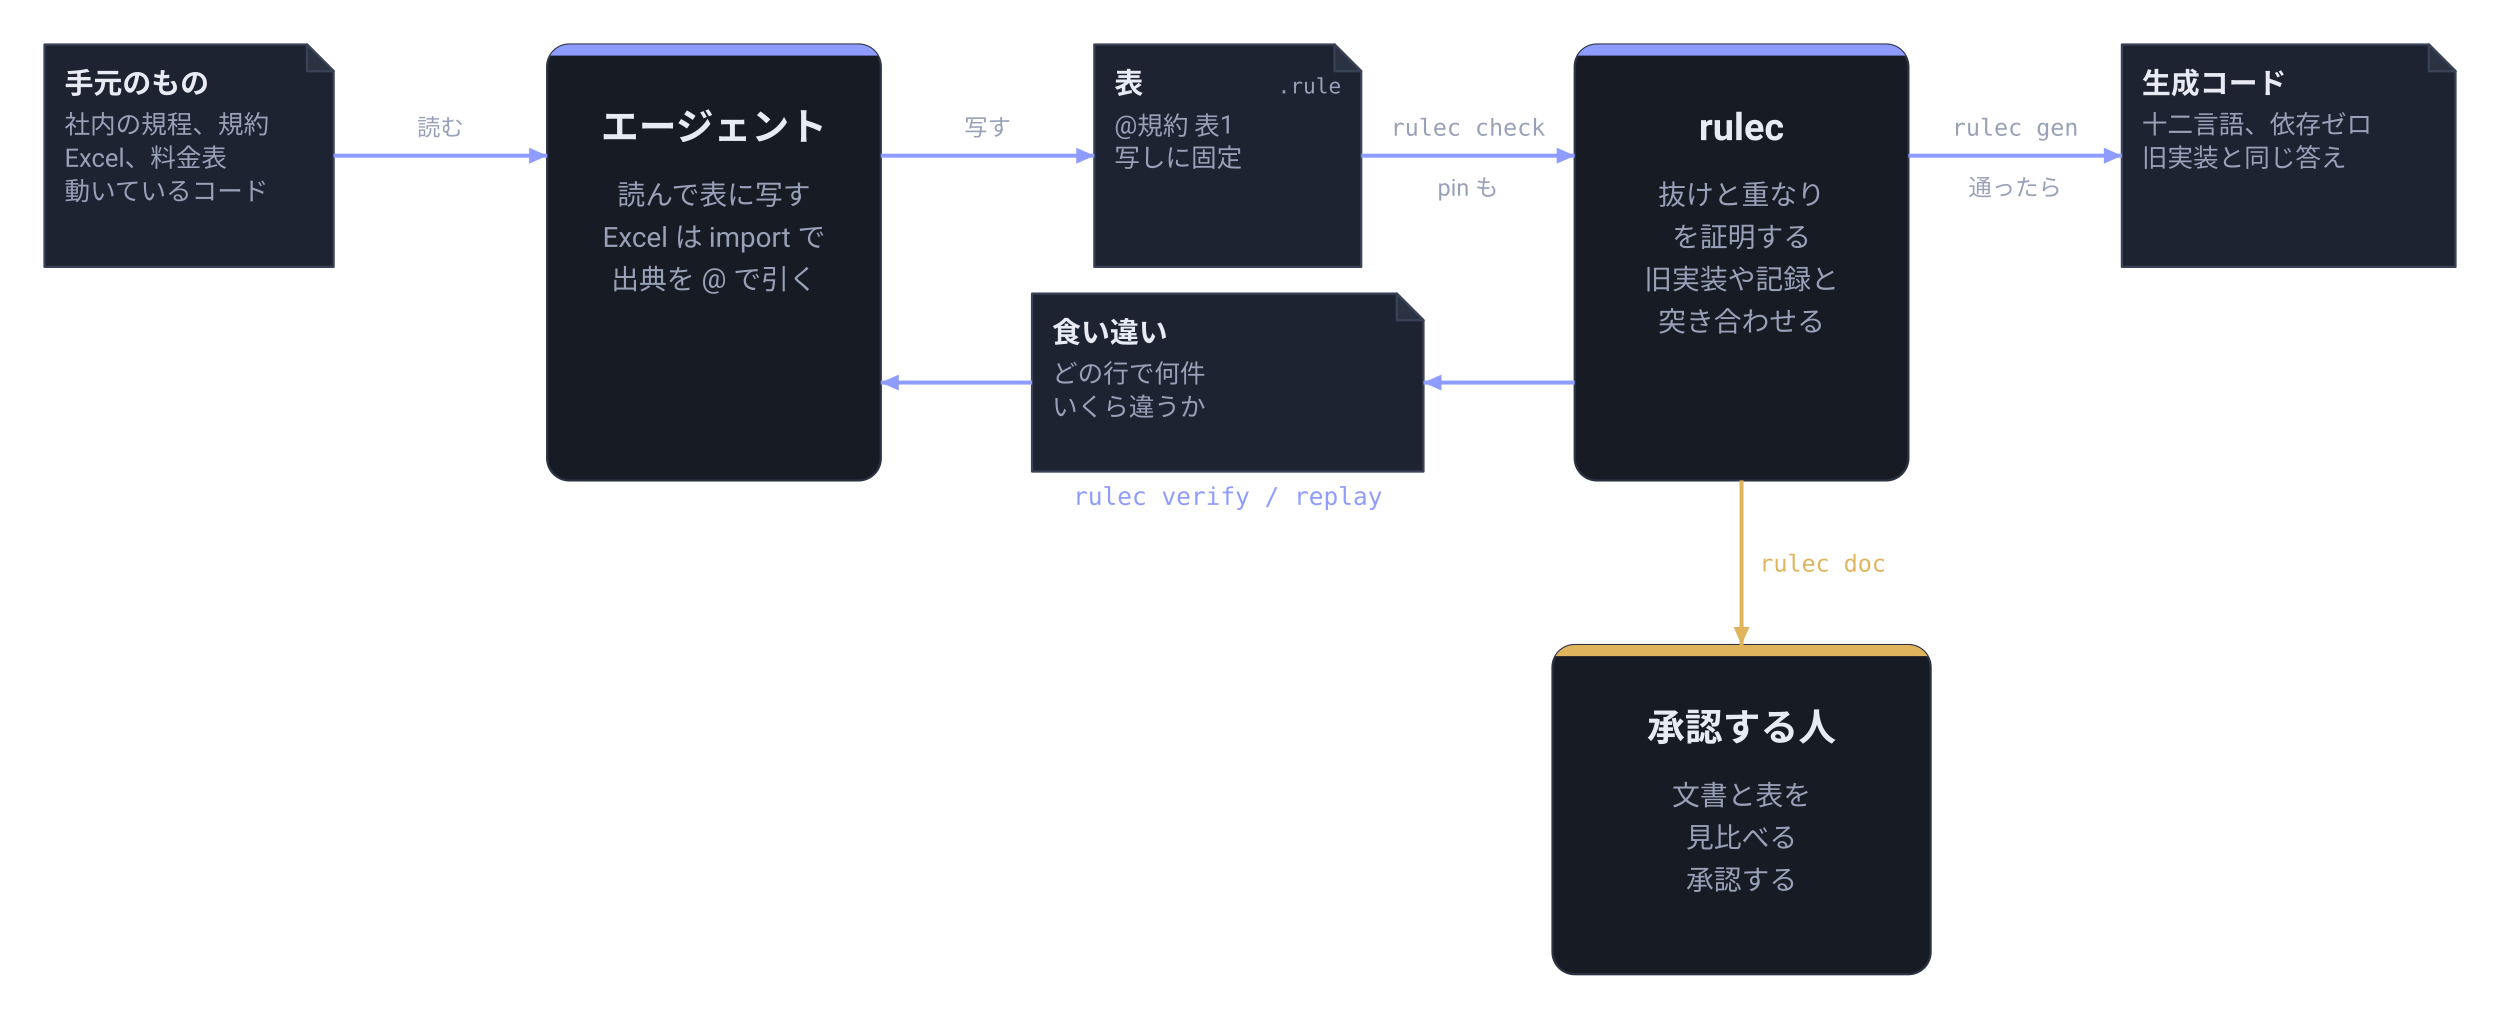
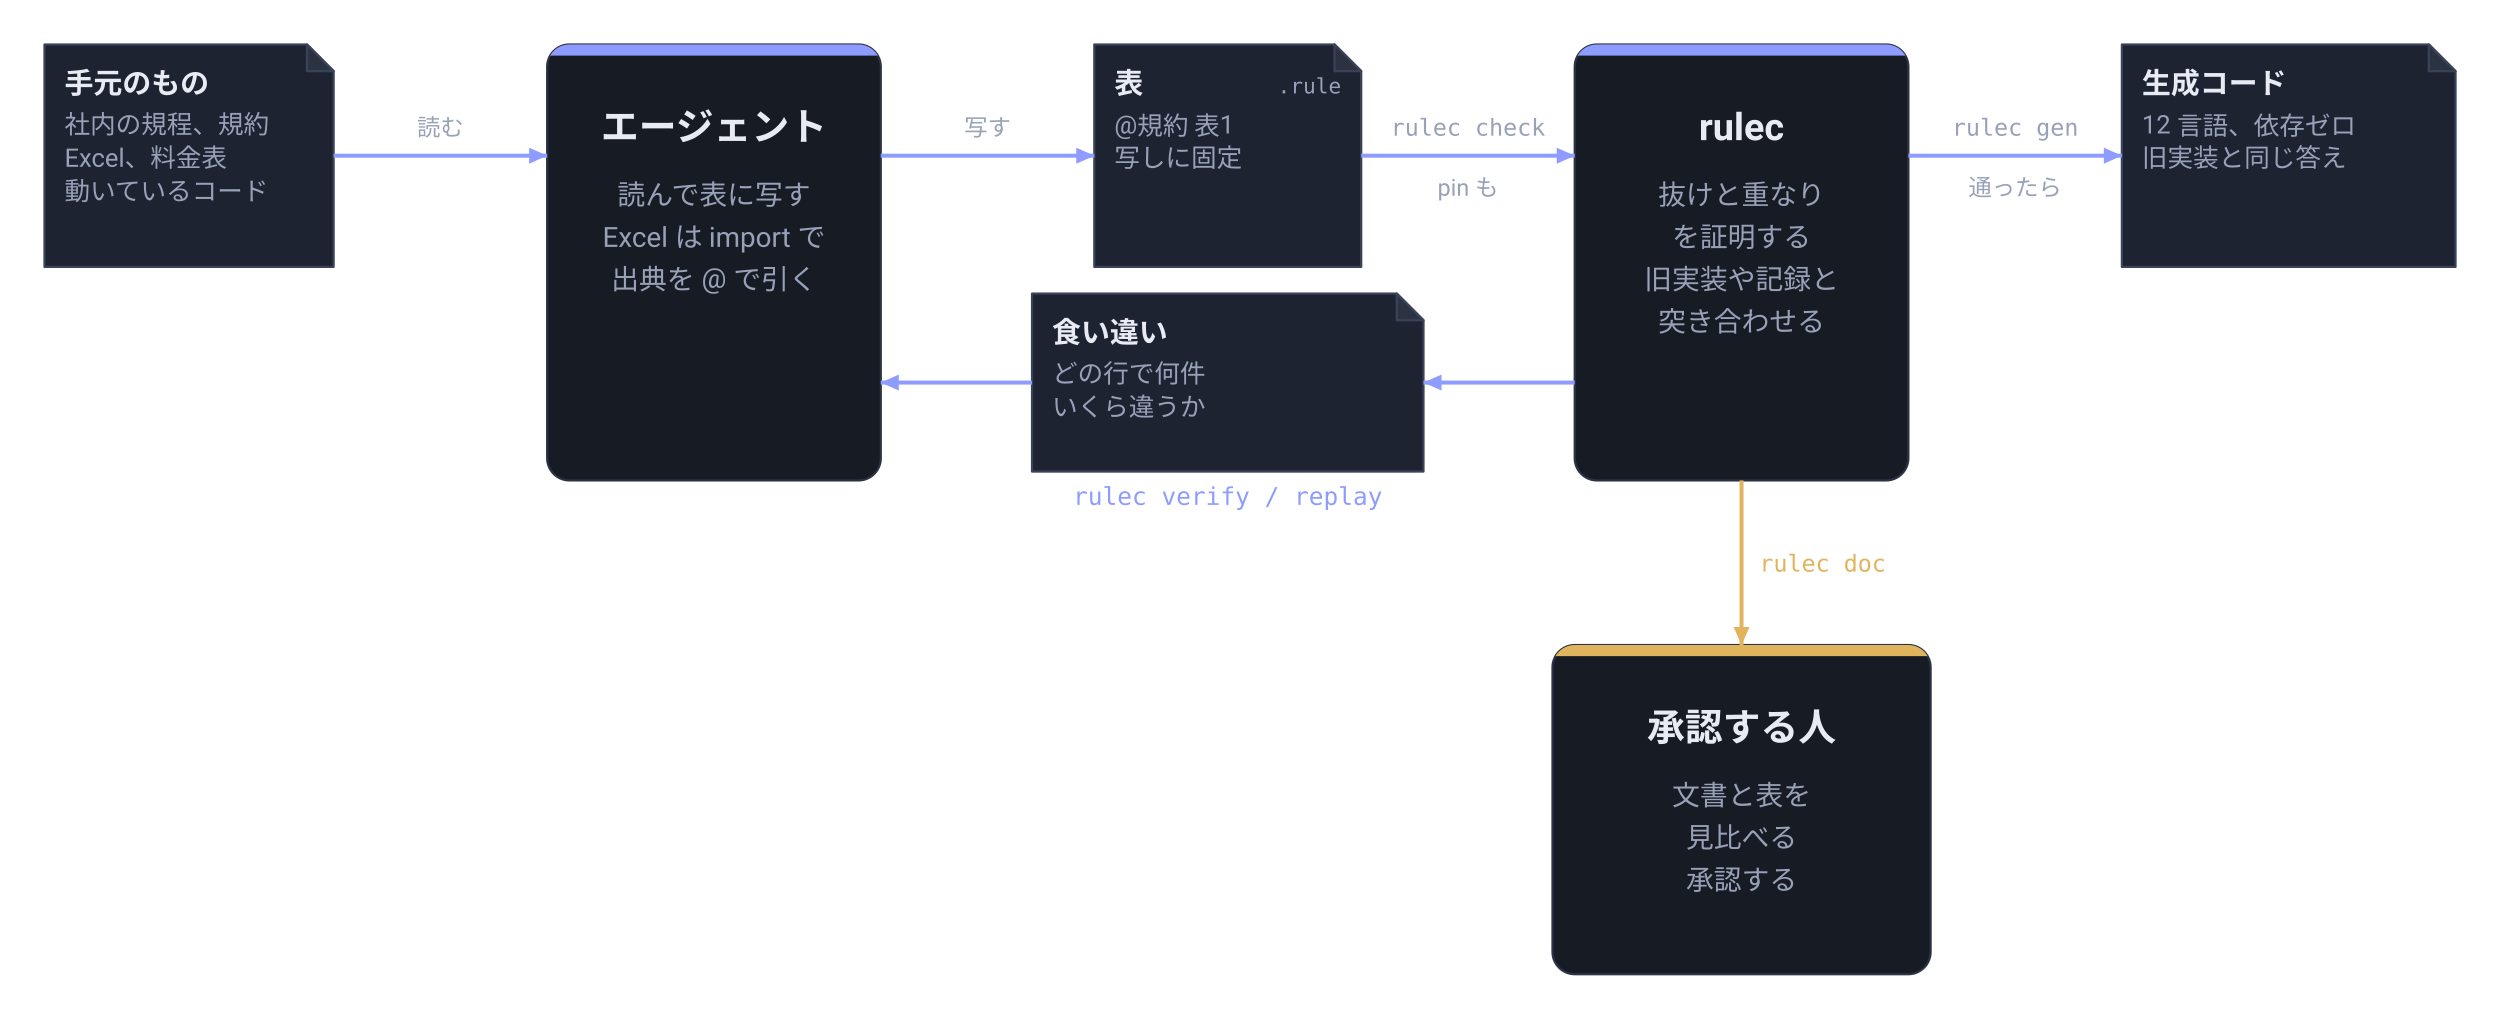
- <svg xmlns="http://www.w3.org/2000/svg" viewBox="0 0 1124 458" width="1124" height="458" role="img" aria-label="社内の規程や自社サービスの規約、Excel、動いているコードといった手元のものを、エージェントが表（.rule）に写す。Excel からは rulec import で下書きを起こし、文書は @ で表ごとに引用し、写しのハッシュに固定する。rulec が抜けと重なりを証明し、旧実装や過去の記録と突き合わせて、食い違いをどの行で何件いくらかで返す。承認する人は rulec doc の資料で文書と表を見比べる。通った表から十二言語に生成する。" font-family="-apple-system, BlinkMacSystemFont, &quot;Hiragino Sans&quot;, &quot;Noto Sans JP&quot;, &quot;Yu Gothic&quot;, Meiryo, &quot;Segoe UI&quot;, Roboto, sans-serif">
+ <svg xmlns="http://www.w3.org/2000/svg" viewBox="0 0 1124 458" width="1124" height="458" role="img" aria-label="社内の規程や自社サービスの規約、Excel、動いているコードといった手元のものを、エージェントが表（.rule）に写す。Excel からは rulec import で下書きを起こし、文書は @ で表ごとに引用し、写しのハッシュに固定する。rulec が抜けと重なりを証明し、旧実装や過去の記録と突き合わせて、食い違いをどの行で何件いくらかで返す。承認する人は rulec doc の資料で文書と表を見比べる。通った表から12 言語に生成する。" font-family="-apple-system, BlinkMacSystemFont, &quot;Hiragino Sans&quot;, &quot;Noto Sans JP&quot;, &quot;Yu Gothic&quot;, Meiryo, &quot;Segoe UI&quot;, Roboto, sans-serif">
  <defs>
    <marker id="head-neutral" viewBox="0 0 10 10" refX="9" refY="5" markerWidth="9" markerHeight="9" markerUnits="userSpaceOnUse" orient="auto">
      <path d="M0,1 L9,5 L0,9 Z" fill="#6b7590" />
    </marker>
    <marker id="head-accent" viewBox="0 0 10 10" refX="9" refY="5" markerWidth="9" markerHeight="9" markerUnits="userSpaceOnUse" orient="auto">
      <path d="M0,1 L9,5 L0,9 Z" fill="#8e9cff" />
    </marker>
    <marker id="head-human" viewBox="0 0 10 10" refX="9" refY="5" markerWidth="9" markerHeight="9" markerUnits="userSpaceOnUse" orient="auto">
      <path d="M0,1 L9,5 L0,9 Z" fill="#e0b45c" />
    </marker>
  </defs>
  <path d="M20,20.0 H138 L150,32.0 V120.0 H20 Z" fill="#1e2331" stroke="#3a4257" stroke-linejoin="round" />
  <path d="M138,20.0 V32.0 H150 Z" fill="#2b3242" stroke="#3a4257" stroke-linejoin="round" />
  <text x="29" y="42.0" font-size="13" font-weight="600" text-anchor="start" fill="#e8ebf4">手元のもの</text>
  <text x="29" y="60.0" font-size="11.5" font-weight="400" text-anchor="start" fill="#98a1b8">社内の規程、規約</text>
  <text x="29" y="75.0" font-size="11.5" font-weight="400" text-anchor="start" fill="#98a1b8">Excel、料金表</text>
  <text x="29" y="90.0" font-size="11.5" font-weight="400" text-anchor="start" fill="#98a1b8">動いているコード</text>
  <clipPath id="clip-1">
    <rect x="246" y="20" width="150" height="196" rx="10" />
  </clipPath>
  <rect x="246" y="20" width="150" height="196" rx="10" fill="#171b24" stroke="#2b3242" />
  <rect x="246" y="20" width="150" height="5" fill="#8e9cff" clip-path="url(#clip-1)" />
  <text x="321.0" y="63" font-size="17" font-weight="700" text-anchor="middle" fill="#e8ebf4">エージェント</text>
  <text x="321.0" y="92" font-size="12.5" font-weight="400" text-anchor="middle" fill="#98a1b8">読んで表に写す</text>
  <text x="321.0" y="111" font-size="12.5" font-weight="400" text-anchor="middle" fill="#98a1b8">Excel は import で</text>
  <text x="321.0" y="130" font-size="12.5" font-weight="400" text-anchor="middle" fill="#98a1b8">出典を @ で引く</text>
  <path d="M492,20.0 H600 L612,32.0 V120.0 H492 Z" fill="#1e2331" stroke="#3a4257" stroke-linejoin="round" />
  <path d="M600,20.0 V32.0 H612 Z" fill="#2b3242" stroke="#3a4257" stroke-linejoin="round" />
  <text x="501" y="42.0" font-size="13" font-weight="600" text-anchor="start" fill="#e8ebf4">表</text>
  <text x="603" y="42.0" font-size="9.5" font-weight="400" text-anchor="end" fill="#98a1b8" font-family="ui-monospace, SFMono-Regular, Menlo, Consolas, monospace">.rule</text>
  <text x="501" y="60.0" font-size="11.5" font-weight="400" text-anchor="start" fill="#98a1b8">@規約 表1</text>
  <text x="501" y="75.0" font-size="11.5" font-weight="400" text-anchor="start" fill="#98a1b8">写しに固定</text>
  <clipPath id="clip-3">
    <rect x="708" y="20" width="150" height="196" rx="10" />
  </clipPath>
  <rect x="708" y="20" width="150" height="196" rx="10" fill="#171b24" stroke="#2b3242" />
  <rect x="708" y="20" width="150" height="5" fill="#8e9cff" clip-path="url(#clip-3)" />
  <text x="783.0" y="63" font-size="17" font-weight="700" text-anchor="middle" fill="#e8ebf4">rulec</text>
  <text x="783.0" y="92" font-size="12.5" font-weight="400" text-anchor="middle" fill="#98a1b8">抜けと重なり</text>
  <text x="783.0" y="111" font-size="12.5" font-weight="400" text-anchor="middle" fill="#98a1b8">を証明する</text>
  <text x="783.0" y="130" font-size="12.5" font-weight="400" text-anchor="middle" fill="#98a1b8">旧実装や記録と</text>
  <text x="783.0" y="149" font-size="12.5" font-weight="400" text-anchor="middle" fill="#98a1b8">突き合わせる</text>
  <path d="M954,20.0 H1092 L1104,32.0 V120.0 H954 Z" fill="#1e2331" stroke="#3a4257" stroke-linejoin="round" />
  <path d="M1092,20.0 V32.0 H1104 Z" fill="#2b3242" stroke="#3a4257" stroke-linejoin="round" />
  <text x="963" y="42.0" font-size="13" font-weight="600" text-anchor="start" fill="#e8ebf4">生成コード</text>
-   <text x="963" y="60.0" font-size="11.5" font-weight="400" text-anchor="start" fill="#98a1b8">十二言語、依存ゼロ</text>
+   <text x="963" y="60.0" font-size="11.5" font-weight="400" text-anchor="start" fill="#98a1b8">12 言語、依存ゼロ</text>
  <text x="963" y="75.0" font-size="11.5" font-weight="400" text-anchor="start" fill="#98a1b8">旧実装と同じ答え</text>
  <line x1="150" y1="70" x2="246" y2="70" stroke="#8e9cff" stroke-width="1.8" marker-end="url(#head-accent)" />
  <text x="198.0" y="61" font-size="10.5" font-weight="400" text-anchor="middle" fill="#98a1b8">読む</text>
  <line x1="396" y1="70" x2="492" y2="70" stroke="#8e9cff" stroke-width="1.8" marker-end="url(#head-accent)" />
  <text x="444.0" y="61" font-size="10.5" font-weight="400" text-anchor="middle" fill="#98a1b8">写す</text>
  <line x1="612" y1="70" x2="708" y2="70" stroke="#8e9cff" stroke-width="1.8" marker-end="url(#head-accent)" />
  <text x="660.0" y="61" font-size="10.5" font-weight="400" text-anchor="middle" fill="#98a1b8" font-family="ui-monospace, SFMono-Regular, Menlo, Consolas, monospace">rulec check</text>
  <text x="660.0" y="88" font-size="10.5" font-weight="400" text-anchor="middle" fill="#98a1b8">pin も</text>
  <line x1="858" y1="70" x2="954" y2="70" stroke="#8e9cff" stroke-width="1.8" marker-end="url(#head-accent)" />
  <text x="906.0" y="61" font-size="10.5" font-weight="400" text-anchor="middle" fill="#98a1b8" font-family="ui-monospace, SFMono-Regular, Menlo, Consolas, monospace">rulec gen</text>
  <text x="906.0" y="88" font-size="10.5" font-weight="400" text-anchor="middle" fill="#98a1b8">通ったら</text>
  <path d="M464.0,132 H628.0 L640.0,144 V212 H464.0 Z" fill="#1e2331" stroke="#3a4257" stroke-linejoin="round" />
  <path d="M628.0,132 V144 H640.0 Z" fill="#2b3242" stroke="#3a4257" stroke-linejoin="round" />
  <text x="473.0" y="154" font-size="13" font-weight="600" text-anchor="start" fill="#e8ebf4">食い違い</text>
  <text x="473.0" y="172" font-size="11.5" font-weight="400" text-anchor="start" fill="#98a1b8">どの行で何件</text>
  <text x="473.0" y="187" font-size="11.5" font-weight="400" text-anchor="start" fill="#98a1b8">いくら違うか</text>
  <line x1="708" y1="172" x2="640.0" y2="172" stroke="#8e9cff" stroke-width="1.8" marker-end="url(#head-accent)" />
  <line x1="464.0" y1="172" x2="396" y2="172" stroke="#8e9cff" stroke-width="1.8" marker-end="url(#head-accent)" />
  <text x="552.0" y="227" font-size="11" font-weight="400" text-anchor="middle" fill="#8e9cff" font-family="ui-monospace, SFMono-Regular, Menlo, Consolas, monospace">rulec verify / replay</text>
  <clipPath id="clip-person">
    <rect x="698.0" y="290" width="170" height="148" rx="10" />
  </clipPath>
  <rect x="698.0" y="290" width="170" height="148" rx="10" fill="#171b24" stroke="#2b3242" />
  <rect x="698.0" y="290" width="170" height="5" fill="#e0b45c" clip-path="url(#clip-person)" />
  <text x="783.0" y="333" font-size="17" font-weight="700" text-anchor="middle" fill="#e8ebf4">承認する人</text>
  <text x="783.0" y="362" font-size="12.5" font-weight="400" text-anchor="middle" fill="#98a1b8">文書と表を</text>
  <text x="783.0" y="381" font-size="12.5" font-weight="400" text-anchor="middle" fill="#98a1b8">見比べる</text>
  <text x="783.0" y="400" font-size="12.5" font-weight="400" text-anchor="middle" fill="#98a1b8">承認する</text>
  <line x1="783.0" y1="216" x2="783.0" y2="290" stroke="#e0b45c" stroke-width="1.8" marker-end="url(#head-human)" />
  <text x="791.0" y="257.0" font-size="10.5" font-weight="400" text-anchor="start" fill="#e0b45c" font-family="ui-monospace, SFMono-Regular, Menlo, Consolas, monospace">rulec doc</text>
</svg>
